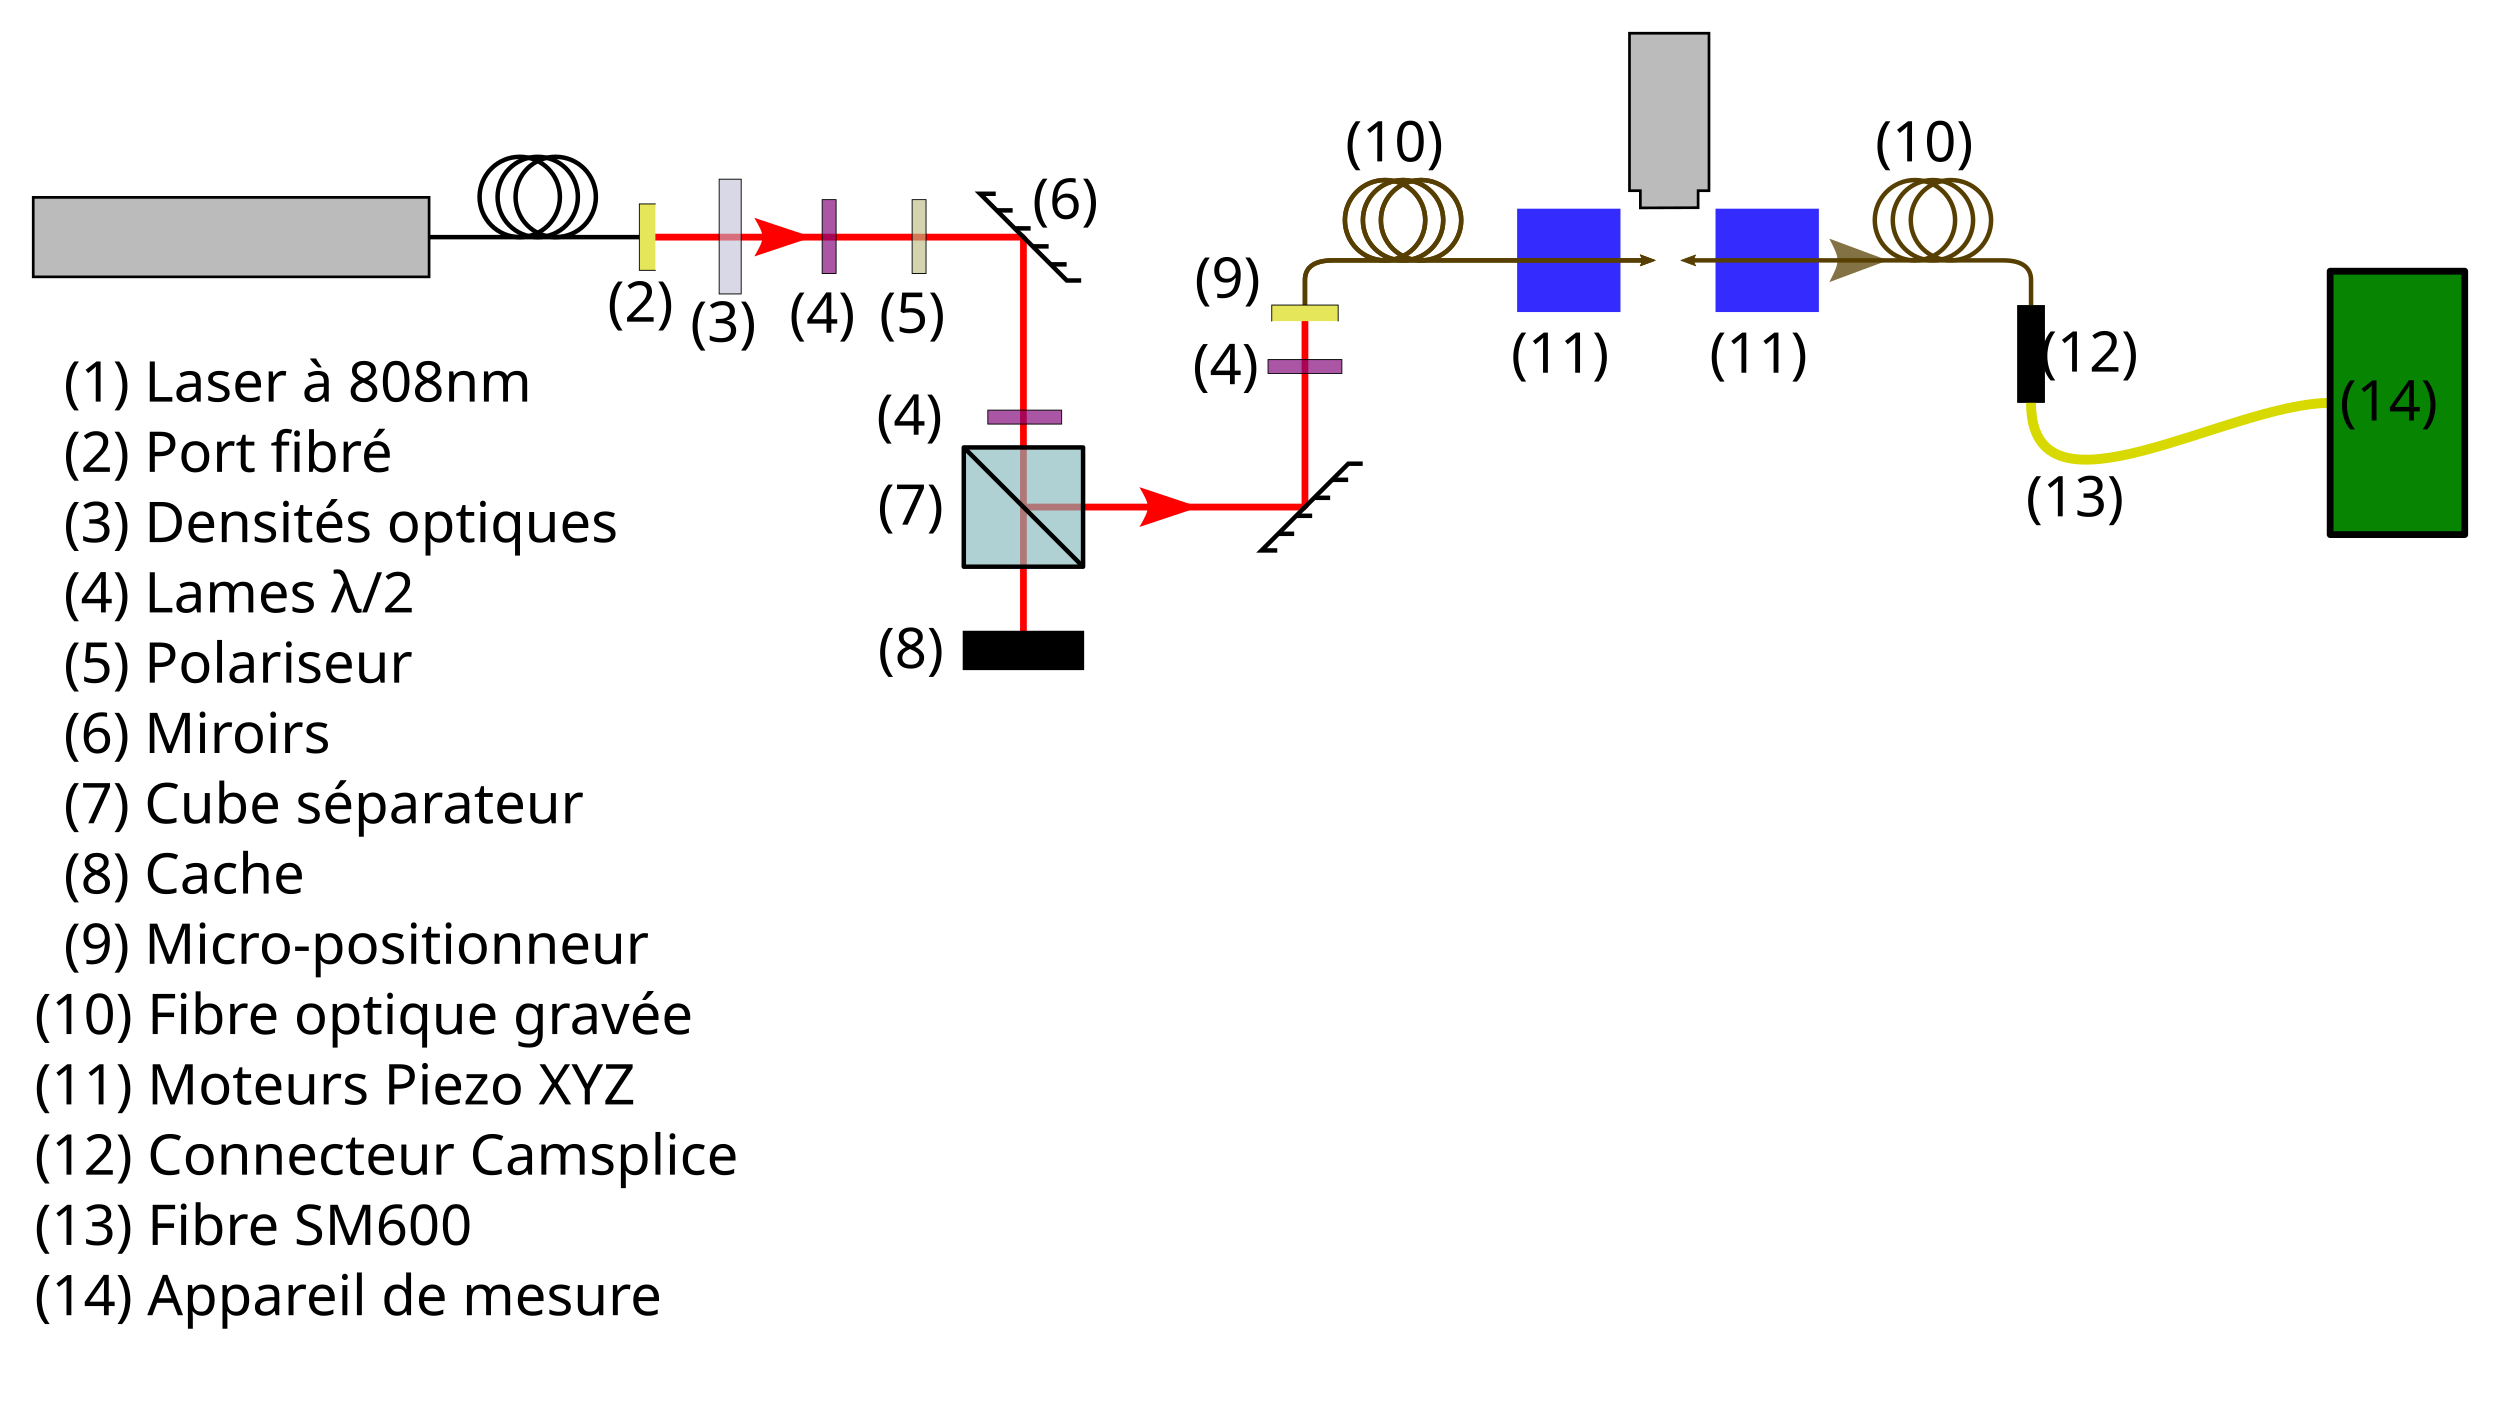
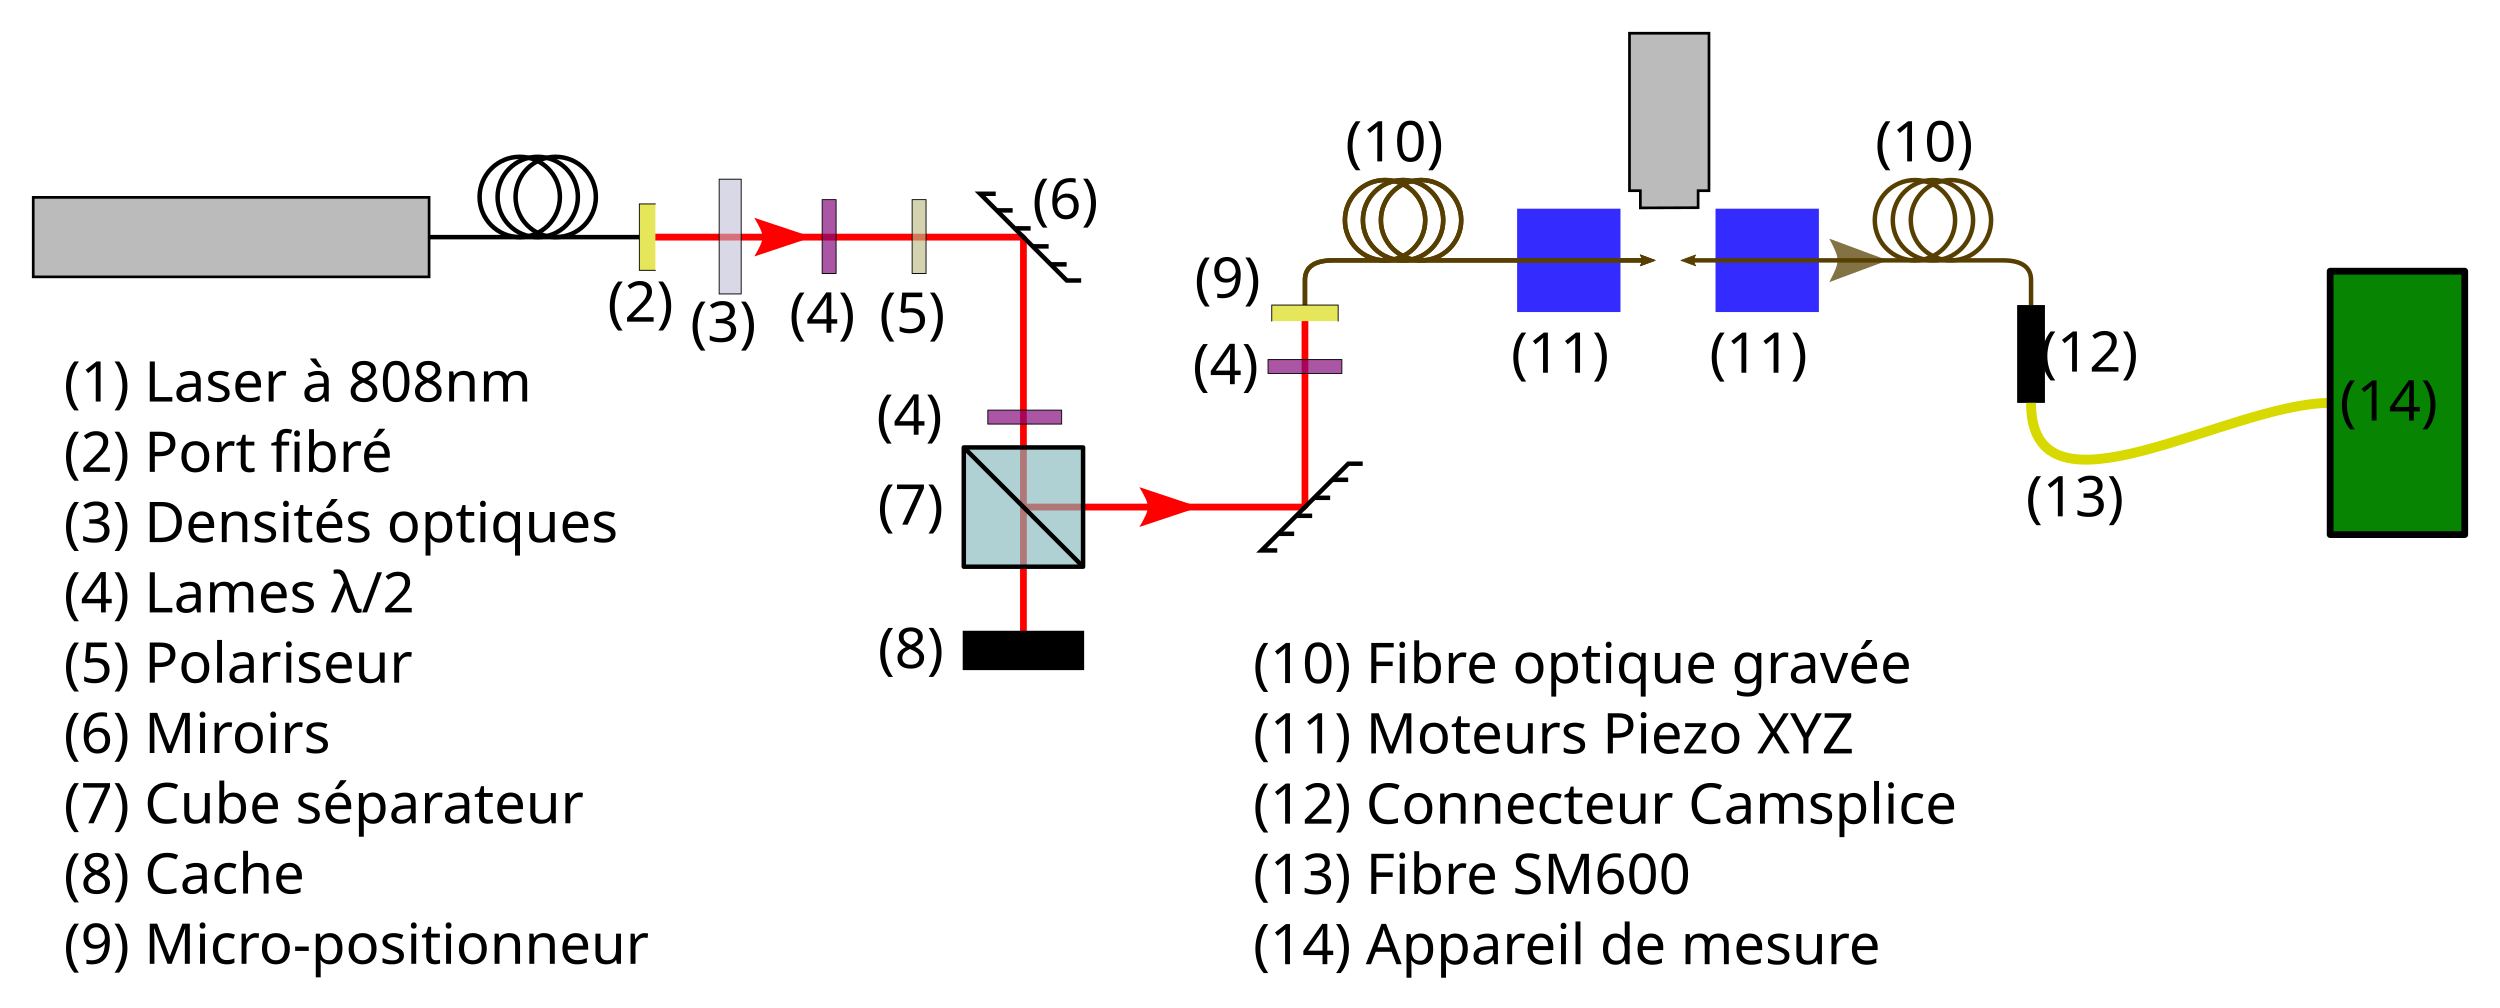
- <svg xmlns="http://www.w3.org/2000/svg" xmlns:ns1="http://www.openswatchbook.org/uri/2009/osb" width="156.863mm" height="88.079mm" viewBox="0 0 555.812 312.089" id="svg2" version="1.1">
+ <svg xmlns="http://www.w3.org/2000/svg" xmlns:ns1="http://www.openswatchbook.org/uri/2009/osb" width="156.863mm" height="63.233mm" viewBox="0 0 555.812 224.053" id="svg2" version="1.1">
  <defs id="defs4">
    <marker style="overflow:visible" id="marker8647" refX="0" refY="0" orient="auto">
      <path transform="matrix(0.3,0,0,0.3,-0.69,0)" d="M 8.719,4.034 -2.207,0.016 8.719,-4.002 c -1.745,2.372 -1.735,5.617 -6e-7,8.035 z" style="fill:#563f00;fill-opacity:1;fill-rule:evenodd;stroke:#563f00;stroke-width:0.625;stroke-linejoin:round;stroke-opacity:1" id="path8649" />
    </marker>
    <marker orient="auto" refY="0" refX="0" id="marker8322" style="overflow:visible">
      <path id="path8324" style="fill:#563f00;fill-opacity:1;fill-rule:evenodd;stroke:#563f00;stroke-width:0.625;stroke-linejoin:round;stroke-opacity:1" d="M 8.719,4.034 -2.207,0.016 8.719,-4.002 c -1.745,2.372 -1.735,5.617 -6e-7,8.035 z" transform="matrix(0.3,0,0,0.3,-0.69,0)" />
    </marker>
    <linearGradient id="linearGradient4389" ns1:paint="solid">
      <stop style="stop-color:#73d1f0;stop-opacity:1;" offset="0" id="stop4391" />
    </linearGradient>
  </defs>
  <g id="layer1" transform="translate(-34.91352,-34.94826)">
    <rect y="81.344" x="-439.296" height="22.981" width="22.981" id="rect8347" style="opacity:1;fill:#342cff;fill-opacity:1;fill-rule:nonzero;stroke:none;stroke-width:1.5;stroke-linecap:round;stroke-linejoin:round;stroke-miterlimit:4;stroke-dasharray:none;stroke-dashoffset:0;stroke-opacity:1" transform="scale(-1,1)" />
    <path style="fill:none;fill-rule:evenodd;stroke:#ff0000;stroke-width:1.5;stroke-linecap:butt;stroke-linejoin:bevel;stroke-miterlimit:4;stroke-dasharray:none;stroke-opacity:1" d="m 262.447,147.681 62.591,0 0,-44.909" id="path8477" />
    <path style="fill:none;fill-rule:evenodd;stroke:#ff0000;stroke-width:1.5;stroke-linecap:butt;stroke-linejoin:bevel;stroke-miterlimit:0;stroke-dasharray:none;stroke-opacity:1" d="m 179.821,87.667 82.626,0 0,92.264" id="path4242" />
    <g id="g4148">
      <rect y="78.828" x="42.3" height="17.678" width="88.01" id="rect4146" style="opacity:1;fill:#bbbbbb;fill-opacity:1;fill-rule:nonzero;stroke:#000000;stroke-width:0.6;stroke-linecap:round;stroke-linejoin:miter;stroke-miterlimit:4;stroke-dasharray:none;stroke-dashoffset:0;stroke-opacity:1" />
      <flowRoot style="font-style:normal;font-weight:normal;font-size:12.5px;line-height:125%;font-family:sans-serif;letter-spacing:0px;word-spacing:0px;fill:#000000;fill-opacity:1;stroke:none;stroke-width:1px;stroke-linecap:butt;stroke-linejoin:miter;stroke-opacity:1" id="flowRoot4138" xml:space="preserve">
        <flowRegion id="flowRegion4140">
          <rect style="stroke:none;stroke-opacity:1" y="78.286" x="46.89" height="15.659" width="79.848" id="rect4142" />
        </flowRegion>
        <flowPara style="font-style:normal;font-variant:normal;font-weight:normal;font-stretch:normal;font-size:13.75px;font-family:Ubuntu;-inkscape-font-specification:Ubuntu;stroke:none;stroke-opacity:1" id="flowPara4144">Laser 808nm</flowPara>
      </flowRoot>
    </g>
    <g id="g4207">
      <path id="path4176" d="m 130.31,87.667 49.512,0" style="fill:none;fill-rule:evenodd;stroke:#000000;stroke-width:1px;stroke-linecap:butt;stroke-linejoin:miter;stroke-opacity:1" />
      <circle r="8.929" cy="78.738" cx="158.465" id="path4178" style="opacity:1;fill:none;fill-opacity:1;fill-rule:nonzero;stroke:#000000;stroke-width:1;stroke-linecap:round;stroke-linejoin:miter;stroke-miterlimit:4;stroke-dasharray:none;stroke-dashoffset:0;stroke-opacity:1" />
      <circle r="8.929" cy="78.738" cx="150.465" id="path4178-1" style="opacity:1;fill:none;fill-opacity:1;fill-rule:nonzero;stroke:#000000;stroke-width:1;stroke-linecap:round;stroke-linejoin:miter;stroke-miterlimit:4;stroke-dasharray:none;stroke-dashoffset:0;stroke-opacity:1" />
      <circle r="8.929" cy="78.738" cx="154.464" id="path4178-92" style="opacity:1;fill:none;fill-opacity:1;fill-rule:nonzero;stroke:#000000;stroke-width:1;stroke-linecap:round;stroke-linejoin:miter;stroke-miterlimit:4;stroke-dasharray:none;stroke-dashoffset:0;stroke-opacity:1" />
    </g>
    <path style="opacity:1;fill:#e6e65a;fill-opacity:1;fill-rule:nonzero;stroke:#000000;stroke-width:0.2;stroke-linecap:round;stroke-linejoin:miter;stroke-miterlimit:4;stroke-dasharray:none;stroke-dashoffset:0;stroke-opacity:1" d="m 180.624,95.05 -3.568,0 0,-14.766 3.568,0" id="rect4213" />
    <rect style="opacity:1;fill:#bbbbd3;fill-opacity:0.582;fill-rule:nonzero;stroke:#000000;stroke-width:0.2;stroke-linecap:round;stroke-linejoin:miter;stroke-miterlimit:4;stroke-dasharray:none;stroke-dashoffset:0;stroke-opacity:1" id="rect4213-6" width="4.896" height="25.506" x="194.802" y="74.788" />
    <rect style="opacity:1;fill:#83087c;fill-opacity:0.681;fill-rule:nonzero;stroke:#000000;stroke-width:0.2;stroke-linecap:round;stroke-linejoin:miter;stroke-miterlimit:4;stroke-dasharray:none;stroke-dashoffset:0;stroke-opacity:1" id="rect4213-2" width="3.094" height="16.415" x="217.703" y="79.333" />
    <rect style="opacity:1;fill:#bbbb85;fill-opacity:0.643;fill-rule:nonzero;stroke:#000000;stroke-width:0.2;stroke-linecap:round;stroke-linejoin:miter;stroke-miterlimit:4;stroke-dasharray:none;stroke-dashoffset:0;stroke-opacity:1" id="rect4213-1" width="3.094" height="16.415" x="237.703" y="79.333" />
    <g id="g4302" transform="translate(84.09167,135.909)" />
    <flowRoot xml:space="preserve" id="flowRoot5878" style="font-style:normal;font-weight:normal;font-size:12.5px;line-height:125%;font-family:sans-serif;letter-spacing:0px;word-spacing:0px;fill:#000000;fill-opacity:1;stroke:none;stroke-width:1px;stroke-linecap:butt;stroke-linejoin:miter;stroke-opacity:1">
      <flowRegion id="flowRegion5880">
        <rect id="rect5882" width="62.629" height="13.132" x="259.104" y="156.357" />
      </flowRegion>
      <flowPara id="flowPara5884">Pointes</flowPara>
    </flowRoot>
    <flowRoot xml:space="preserve" id="flowRoot8155" style="font-style:normal;font-weight:normal;font-size:12.5px;line-height:125%;font-family:sans-serif;letter-spacing:0px;word-spacing:0px;fill:#000000;fill-opacity:1;stroke:none;stroke-width:1px;stroke-linecap:butt;stroke-linejoin:miter;stroke-opacity:1">
      <flowRegion id="flowRegion8157">
        <rect id="rect8159" width="8.75" height="12.857" x="175.714" y="97.541" />
      </flowRegion>
      <flowPara id="flowPara8161">2</flowPara>
    </flowRoot>
    <text xml:space="preserve" style="font-style:normal;font-weight:normal;font-size:12.5px;line-height:125%;font-family:sans-serif;letter-spacing:0px;word-spacing:0px;fill:#000000;fill-opacity:1;stroke:none;stroke-width:1px;stroke-linecap:butt;stroke-linejoin:miter;stroke-opacity:1" x="169.981" y="106.469" id="text8163">
      <tspan id="tspan8165" x="169.981" y="106.469">(2)</tspan>
    </text>
    <text xml:space="preserve" style="font-style:normal;font-weight:normal;font-size:12.5px;line-height:125%;font-family:sans-serif;letter-spacing:0px;word-spacing:0px;fill:#000000;fill-opacity:1;stroke:none;stroke-width:1px;stroke-linecap:butt;stroke-linejoin:miter;stroke-opacity:1" x="188.391" y="110.924" id="text8163-3">
      <tspan id="tspan8165-0" x="188.391" y="110.924">(3)</tspan>
    </text>
    <text xml:space="preserve" style="font-style:normal;font-weight:normal;font-size:12.5px;line-height:125%;font-family:sans-serif;letter-spacing:0px;word-spacing:0px;fill:#000000;fill-opacity:1;stroke:none;stroke-width:1px;stroke-linecap:butt;stroke-linejoin:miter;stroke-opacity:1" x="210.391" y="108.924" id="text8163-7">
      <tspan id="tspan8165-5" x="210.391" y="108.924">(4)</tspan>
    </text>
    <text xml:space="preserve" style="font-style:normal;font-weight:normal;font-size:12.5px;line-height:125%;font-family:sans-serif;letter-spacing:0px;word-spacing:0px;fill:#000000;fill-opacity:1;stroke:none;stroke-width:1px;stroke-linecap:butt;stroke-linejoin:miter;stroke-opacity:1" x="230.391" y="108.924" id="text8163-0">
      <tspan id="tspan8165-03" x="230.391" y="108.924">(5)</tspan>
    </text>
    <g id="g8240" transform="translate(1.732885,1.73289)">
      <path id="path8201" d="m 254.554,76.291 -3.482,0 19.286,19.286 3.193,0" style="fill:none;fill-rule:evenodd;stroke:#000000;stroke-width:1px;stroke-linecap:butt;stroke-linejoin:miter;stroke-opacity:1" />
      <path id="path8205" d="m 254.769,79.989 3.549,0" style="fill:none;fill-rule:evenodd;stroke:#000000;stroke-width:1px;stroke-linecap:butt;stroke-linejoin:miter;stroke-opacity:1" />
      <path style="fill:none;fill-rule:evenodd;stroke:#000000;stroke-width:1px;stroke-linecap:butt;stroke-linejoin:miter;stroke-opacity:1" d="m 258.769,83.989 3.549,0" id="path8231" />
      <path id="path8233" d="m 262.769,87.989 3.549,0" style="fill:none;fill-rule:evenodd;stroke:#000000;stroke-width:1px;stroke-linecap:butt;stroke-linejoin:miter;stroke-opacity:1" />
      <path style="fill:none;fill-rule:evenodd;stroke:#000000;stroke-width:1px;stroke-linecap:butt;stroke-linejoin:miter;stroke-opacity:1" d="m 266.769,91.989 3.549,0" id="path8235" />
    </g>
    <rect y="-270.947" x="126.134" height="16.415" width="3.094" id="rect8261" style="opacity:1;fill:#83087c;fill-opacity:0.681;fill-rule:nonzero;stroke:#000000;stroke-width:0.2;stroke-linecap:round;stroke-linejoin:miter;stroke-miterlimit:4;stroke-dasharray:none;stroke-dashoffset:0;stroke-opacity:1" transform="matrix(0,1,-1,0,0,0)" />
    <text id="text8263" y="131.599" x="229.787" style="font-style:normal;font-weight:normal;font-size:12.5px;line-height:125%;font-family:sans-serif;letter-spacing:0px;word-spacing:0px;fill:#000000;fill-opacity:1;stroke:none;stroke-width:1px;stroke-linecap:butt;stroke-linejoin:miter;stroke-opacity:1" xml:space="preserve">
      <tspan y="131.599" x="229.787" id="tspan8265">(4)</tspan>
    </text>
    <g id="g8510" transform="matrix(0,1,-1,0,394.1279,-188.5763)">
      <g id="g8479">
        <rect style="opacity:1;fill:#85b7bb;fill-opacity:0.643;fill-rule:nonzero;stroke:#000000;stroke-width:1;stroke-linecap:round;stroke-linejoin:round;stroke-miterlimit:4;stroke-dasharray:none;stroke-dashoffset:0;stroke-opacity:1" id="rect8269" width="26.517" height="26.517" x="322.999" y="118.423" />
      </g>
      <path id="path8271" d="m 349.515,118.423 -26.517,26.517" style="fill:none;fill-rule:evenodd;stroke:#000000;stroke-width:1px;stroke-linecap:butt;stroke-linejoin:miter;stroke-opacity:1" />
    </g>
    <text xml:space="preserve" style="font-style:normal;font-weight:normal;font-size:12.5px;line-height:125%;font-family:sans-serif;letter-spacing:0px;word-spacing:0px;fill:#000000;fill-opacity:1;stroke:none;stroke-width:1px;stroke-linecap:butt;stroke-linejoin:miter;stroke-opacity:1" x="230.045" y="151.599" id="text8273">
      <tspan id="tspan8275" x="230.045" y="151.599">(7)</tspan>
    </text>
    <rect transform="matrix(0,1,-1,0,0,0)" y="-489.553" x="102.772" height="6.178" width="21.75" id="rect8506" style="opacity:1;fill:#000000;fill-opacity:1;fill-rule:nonzero;stroke:none;stroke-width:1.5;stroke-linecap:round;stroke-linejoin:round;stroke-miterlimit:4;stroke-dasharray:none;stroke-dashoffset:0;stroke-opacity:1" />
    <path id="path8594-4" d="m 288.231,143.255 c 2.464,4.268 2.501,4.52 0,8.851 l 13.276,-4.425 z" style="fill:#ff0000;fill-opacity:1;fill-rule:evenodd;stroke:none;stroke-width:1px;stroke-linecap:butt;stroke-linejoin:miter;stroke-opacity:1" />
    <path id="path8594-1" d="m 202.615,83.374 c 2.39,4.14 2.426,4.384 0,8.586 l 12.879,-4.293 z" style="fill:#ff0000;fill-opacity:1;fill-rule:evenodd;stroke:none;stroke-width:1px;stroke-linecap:butt;stroke-linejoin:miter;stroke-opacity:1" />
    <path id="path8594" d="m 441.609,88.002 c 2.418,4.661 2.454,4.936 0,9.667 l 13.031,-4.833 z" style="fill:#563f00;fill-opacity:0.732;fill-rule:evenodd;stroke:none;stroke-width:1px;stroke-linecap:butt;stroke-linejoin:miter;stroke-opacity:1" />
    <rect style="opacity:1;fill:#342cff;fill-opacity:1;fill-rule:nonzero;stroke:none;stroke-width:1.5;stroke-linecap:round;stroke-linejoin:round;stroke-miterlimit:4;stroke-dasharray:none;stroke-dashoffset:0;stroke-opacity:1" id="rect8279" width="22.981" height="22.981" x="372.206" y="81.344" />
    <g style="stroke:#000000;stroke-opacity:1" id="g8331" transform="translate(192.3844,5.16837)">
      <path id="path4176-5" d="m 209.134,87.667 -70.261,0 c -4.833,0 -6.22,2.061 -6.22,4.375 l 0,5.562" style="fill:none;fill-opacity:1;fill-rule:evenodd;stroke:#563f00;stroke-width:1px;stroke-linecap:butt;stroke-linejoin:miter;stroke-opacity:1;marker-start:url(#marker8322)" />
      <circle r="8.929" cy="78.738" cx="158.465" id="path4178-13" style="opacity:1;fill:none;fill-opacity:1;fill-rule:nonzero;stroke:#563f00;stroke-width:1;stroke-linecap:round;stroke-linejoin:miter;stroke-miterlimit:4;stroke-dasharray:none;stroke-dashoffset:0;stroke-opacity:1" />
      <circle r="8.929" cy="78.738" cx="150.465" id="path4178-1-2" style="opacity:1;fill:none;fill-opacity:1;fill-rule:nonzero;stroke:#563f00;stroke-width:1;stroke-linecap:round;stroke-linejoin:miter;stroke-miterlimit:4;stroke-dasharray:none;stroke-dashoffset:0;stroke-opacity:1" />
      <circle r="8.929" cy="78.738" cx="154.464" id="path4178-92-8" style="opacity:1;fill:none;fill-opacity:1;fill-rule:nonzero;stroke:#563f00;stroke-width:1;stroke-linecap:round;stroke-linejoin:miter;stroke-miterlimit:4;stroke-dasharray:none;stroke-dashoffset:0;stroke-opacity:1" />
    </g>
    <g style="stroke:#000000;stroke-opacity:1" id="g8337" transform="translate(192.3844,5.16837)">
      <path style="fill:none;fill-opacity:1;fill-rule:evenodd;stroke:#563f00;stroke-width:1px;stroke-linecap:butt;stroke-linejoin:miter;stroke-opacity:1;marker-start:url(#marker8322)" d="m 209.134,87.667 -70.261,0 c -4.833,0 -6.22,2.061 -6.22,4.375 l 0,5.562" id="path8339" />
      <circle style="opacity:1;fill:none;fill-opacity:1;fill-rule:nonzero;stroke:#563f00;stroke-width:1;stroke-linecap:round;stroke-linejoin:miter;stroke-miterlimit:4;stroke-dasharray:none;stroke-dashoffset:0;stroke-opacity:1" id="circle8341" cx="158.465" cy="78.738" r="8.929" />
      <circle style="opacity:1;fill:none;fill-opacity:1;fill-rule:nonzero;stroke:#563f00;stroke-width:1;stroke-linecap:round;stroke-linejoin:miter;stroke-miterlimit:4;stroke-dasharray:none;stroke-dashoffset:0;stroke-opacity:1" id="circle8343" cx="150.465" cy="78.738" r="8.929" />
      <circle style="opacity:1;fill:none;fill-opacity:1;fill-rule:nonzero;stroke:#563f00;stroke-width:1;stroke-linecap:round;stroke-linejoin:miter;stroke-miterlimit:4;stroke-dasharray:none;stroke-dashoffset:0;stroke-opacity:1" id="circle8345" cx="154.464" cy="78.738" r="8.929" />
    </g>
    <path id="path8351" d="m 409.984,92.835 70.261,0 c 4.833,0 6.22,2.061 6.22,4.375 l 0,5.562" style="fill:none;fill-opacity:1;fill-rule:evenodd;stroke:#563f00;stroke-width:1px;stroke-linecap:butt;stroke-linejoin:miter;stroke-opacity:1;marker-start:url(#marker8647)" />
    <circle r="8.929" cy="83.906" cx="-460.653" id="circle8353" style="opacity:1;fill:none;fill-opacity:1;fill-rule:nonzero;stroke:#563f00;stroke-width:1;stroke-linecap:round;stroke-linejoin:miter;stroke-miterlimit:4;stroke-dasharray:none;stroke-dashoffset:0;stroke-opacity:1" transform="scale(-1,1)" />
    <circle r="8.929" cy="83.906" cx="-468.653" id="circle8355" style="opacity:1;fill:none;fill-opacity:1;fill-rule:nonzero;stroke:#563f00;stroke-width:1;stroke-linecap:round;stroke-linejoin:miter;stroke-miterlimit:4;stroke-dasharray:none;stroke-dashoffset:0;stroke-opacity:1" transform="scale(-1,1)" />
    <circle r="8.929" cy="83.906" cx="-464.653" id="circle8357" style="opacity:1;fill:none;fill-opacity:1;fill-rule:nonzero;stroke:#563f00;stroke-width:1;stroke-linecap:round;stroke-linejoin:miter;stroke-miterlimit:4;stroke-dasharray:none;stroke-dashoffset:0;stroke-opacity:1" transform="scale(-1,1)" />
    <path style="opacity:1;fill:#e6e65a;fill-opacity:1;fill-rule:nonzero;stroke:#000000;stroke-width:0.2;stroke-linecap:round;stroke-linejoin:miter;stroke-miterlimit:4;stroke-dasharray:none;stroke-dashoffset:0;stroke-opacity:1" d="m 317.655,106.34 0,-3.568 14.766,0 0,3.568" id="rect4213-22" />
    <rect style="opacity:1;fill:#83087c;fill-opacity:0.681;fill-rule:nonzero;stroke:#000000;stroke-width:0.2;stroke-linecap:round;stroke-linejoin:miter;stroke-miterlimit:4;stroke-dasharray:none;stroke-dashoffset:0;stroke-opacity:1" id="rect8267-1" width="3.094" height="16.415" x="-117.988" y="316.83" transform="matrix(0,-1,1,0,0,0)" />
    <g transform="matrix(0,-1,1,0,321.8591,142.1445)" id="g4148-6">
      <path style="opacity:1;fill:#bbbbbb;fill-opacity:1;fill-rule:nonzero;stroke:#000000;stroke-width:0.6;stroke-linecap:round;stroke-linejoin:miter;stroke-miterlimit:4;stroke-dasharray:none;stroke-dashoffset:0;stroke-opacity:1" d="m 64.8,75.328 35.01,0 0,17.678 -35.01,0 0,-2.419 -3.777,0 -0.051,-12.839 3.828,0 z" id="rect4146-1" />
    </g>
    <rect style="opacity:1;fill:#000000;fill-opacity:1;fill-rule:nonzero;stroke:none;stroke-width:1.5;stroke-linecap:round;stroke-linejoin:round;stroke-miterlimit:4;stroke-dasharray:none;stroke-dashoffset:0;stroke-opacity:1" id="rect8482" width="8.75" height="27" x="175.181" y="-275.947" transform="matrix(0,1,-1,0,0,0)" />
    <text xml:space="preserve" style="font-style:normal;font-weight:normal;font-size:12.5px;line-height:125%;font-family:sans-serif;letter-spacing:0px;word-spacing:0px;fill:#000000;fill-opacity:1;stroke:none;stroke-width:1px;stroke-linecap:butt;stroke-linejoin:miter;stroke-opacity:1" x="230.088" y="183.474" id="text8273-6">
      <tspan id="tspan8275-8" x="230.088" y="183.474">(8)</tspan>
    </text>
    <text xml:space="preserve" style="font-style:normal;font-weight:normal;font-size:12.5px;line-height:125%;font-family:sans-serif;letter-spacing:0px;word-spacing:0px;fill:#000000;fill-opacity:1;stroke:none;stroke-width:1px;stroke-linecap:butt;stroke-linejoin:miter;stroke-opacity:1" x="264.424" y="83.585" id="text8273-7">
      <tspan id="tspan8275-5" x="264.424" y="83.585">(6)</tspan>
    </text>
    <g id="g8240-5" transform="matrix(1,0,0,-1,64.32354,233.6144)">
      <path id="path8201-0" d="m 254.554,76.291 -3.482,0 19.286,19.286 3.193,0" style="fill:none;fill-rule:evenodd;stroke:#000000;stroke-width:1px;stroke-linecap:butt;stroke-linejoin:miter;stroke-opacity:1" />
      <path id="path8205-6" d="m 254.769,79.989 3.549,0" style="fill:none;fill-rule:evenodd;stroke:#000000;stroke-width:1px;stroke-linecap:butt;stroke-linejoin:miter;stroke-opacity:1" />
      <path style="fill:none;fill-rule:evenodd;stroke:#000000;stroke-width:1px;stroke-linecap:butt;stroke-linejoin:miter;stroke-opacity:1" d="m 258.769,83.989 3.549,0" id="path8231-4" />
      <path id="path8233-6" d="m 262.769,87.989 3.549,0" style="fill:none;fill-rule:evenodd;stroke:#000000;stroke-width:1px;stroke-linecap:butt;stroke-linejoin:miter;stroke-opacity:1" />
      <path style="fill:none;fill-rule:evenodd;stroke:#000000;stroke-width:1px;stroke-linecap:butt;stroke-linejoin:miter;stroke-opacity:1" d="m 266.769,91.989 3.549,0" id="path8235-6" />
    </g>
    <path style="fill:none;fill-rule:evenodd;stroke:#d7d900;stroke-width:2.2;stroke-linecap:butt;stroke-linejoin:miter;stroke-miterlimit:4;stroke-dasharray:none;stroke-opacity:1" d="m 486.464,124.522 c 0,28.401 43.876,0 66.498,0" id="path8660" />
    <rect y="95.242" x="552.963" height="58.56" width="29.926" id="rect8508" style="opacity:1;fill:#068402;fill-opacity:1;fill-rule:nonzero;stroke:#000000;stroke-width:1.5;stroke-linecap:round;stroke-linejoin:round;stroke-miterlimit:4;stroke-dasharray:none;stroke-dashoffset:0;stroke-opacity:1" />
    <text id="text8263-9" y="101.124" x="300.5" style="font-style:normal;font-weight:normal;font-size:12.5px;line-height:125%;font-family:sans-serif;letter-spacing:0px;word-spacing:0px;fill:#000000;fill-opacity:1;stroke:none;stroke-width:1px;stroke-linecap:butt;stroke-linejoin:miter;stroke-opacity:1" xml:space="preserve">
      <tspan y="101.124" x="300.5" id="tspan8265-4">(9)</tspan>
    </text>
    <text id="text8263-92" y="120.36" x="300.086" style="font-style:normal;font-weight:normal;font-size:12.5px;line-height:125%;font-family:sans-serif;letter-spacing:0px;word-spacing:0px;fill:#000000;fill-opacity:1;stroke:none;stroke-width:1px;stroke-linecap:butt;stroke-linejoin:miter;stroke-opacity:1" xml:space="preserve">
      <tspan y="120.36" x="300.086" id="tspan8265-9">(4)</tspan>
    </text>
    <text xml:space="preserve" style="font-style:normal;font-weight:normal;font-size:12.5px;line-height:125%;font-family:sans-serif;letter-spacing:0px;word-spacing:0px;fill:#000000;fill-opacity:1;stroke:none;stroke-width:1px;stroke-linecap:butt;stroke-linejoin:miter;stroke-opacity:1" x="334.01" y="70.83" id="text8688">
      <tspan id="tspan8690" x="334.01" y="70.83">(10)</tspan>
    </text>
    <text xml:space="preserve" style="font-style:normal;font-weight:normal;font-size:12.5px;line-height:125%;font-family:sans-serif;letter-spacing:0px;word-spacing:0px;fill:#000000;fill-opacity:1;stroke:none;stroke-width:1px;stroke-linecap:butt;stroke-linejoin:miter;stroke-opacity:1" x="370.858" y="117.81" id="text8688-1">
      <tspan id="tspan8690-3" x="370.858" y="117.81">(11)</tspan>
    </text>
    <text xml:space="preserve" style="font-style:normal;font-weight:normal;font-size:12.5px;line-height:125%;font-family:sans-serif;letter-spacing:0px;word-spacing:0px;fill:#000000;fill-opacity:1;stroke:none;stroke-width:1px;stroke-linecap:butt;stroke-linejoin:miter;stroke-opacity:1" x="414.967" y="117.81" id="text8688-1-3">
      <tspan id="tspan8690-3-3" x="414.967" y="117.81">(11)</tspan>
    </text>
    <text xml:space="preserve" style="font-style:normal;font-weight:normal;font-size:12.5px;line-height:125%;font-family:sans-serif;letter-spacing:0px;word-spacing:0px;fill:#000000;fill-opacity:1;stroke:none;stroke-width:1px;stroke-linecap:butt;stroke-linejoin:miter;stroke-opacity:1" x="451.815" y="70.83" id="text8688-5">
      <tspan id="tspan8690-7" x="451.815" y="70.83">(10)</tspan>
    </text>
    <text xml:space="preserve" style="font-style:normal;font-weight:normal;font-size:12.5px;line-height:125%;font-family:sans-serif;letter-spacing:0px;word-spacing:0px;fill:#000000;fill-opacity:1;stroke:none;stroke-width:1px;stroke-linecap:butt;stroke-linejoin:miter;stroke-opacity:1" x="488.479" y="117.565" id="text8688-0">
      <tspan id="tspan8690-6" x="488.479" y="117.565">(12)</tspan>
    </text>
    <text xml:space="preserve" style="font-style:normal;font-weight:normal;font-size:12.5px;line-height:125%;font-family:sans-serif;letter-spacing:0px;word-spacing:0px;fill:#000000;fill-opacity:1;stroke:none;stroke-width:1px;stroke-linecap:butt;stroke-linejoin:miter;stroke-opacity:1" x="485.318" y="149.742" id="text8688-3">
      <tspan id="tspan8690-33" x="485.318" y="149.742">(13)</tspan>
    </text>
    <text xml:space="preserve" style="font-style:normal;font-weight:normal;font-size:12.5px;line-height:125%;font-family:sans-serif;letter-spacing:0px;word-spacing:0px;fill:#000000;fill-opacity:1;stroke:none;stroke-width:1px;stroke-linecap:butt;stroke-linejoin:miter;stroke-opacity:1" x="555.087" y="128.44" id="text8688-3-5" transform="translate(7.6293945e-6,7.6293945e-6)">
      <tspan id="tspan8690-33-8" x="555.087" y="128.44">(14)</tspan>
    </text>
    <text xml:space="preserve" style="font-style:normal;font-weight:normal;font-size:12.5px;line-height:125%;font-family:sans-serif;letter-spacing:0px;word-spacing:0px;fill:#000000;fill-opacity:1;stroke:none;stroke-width:1px;stroke-linecap:butt;stroke-linejoin:miter;stroke-opacity:1" x="42.591" y="124.226" id="text4251">
      <tspan x="42.591" y="124.226" id="tspan4363">  (1) Laser à 808nm</tspan>
      <tspan id="tspan4305" x="42.591" y="139.851">  (2) Port fibré</tspan>
      <tspan id="tspan4307" x="42.591" y="155.476">  (3) Densités optiques</tspan>
      <tspan id="tspan4309" x="42.591" y="171.101">  (4) Lames λ/2</tspan>
      <tspan id="tspan4311" x="42.591" y="186.726">  (5) Polariseur</tspan>
      <tspan id="tspan4313" x="42.591" y="202.351">  (6) Miroirs</tspan>
      <tspan id="tspan4315" x="42.591" y="217.976">  (7) Cube séparateur</tspan>
-       <tspan id="tspan4317" x="42.591" y="233.601">  (8) Cache</tspan>
-       <tspan id="tspan4319" x="42.591" y="249.226">  (9) Micro-positionneur</tspan>
-       <tspan id="tspan4321" x="42.591" y="264.851">(10) Fibre optique gravée</tspan>
-       <tspan id="tspan4323" x="42.591" y="280.476">(11) Moteurs Piezo XYZ</tspan>
-       <tspan id="tspan4325" x="42.591" y="296.101">(12) Connecteur Camsplice</tspan>
-       <tspan id="tspan4343" x="42.591" y="311.726">(13) Fibre SM600</tspan>
-       <tspan x="42.591" y="327.351" id="tspan4361">(14) Appareil de mesure</tspan>
+       <tspan x="42.591" y="233.601" id="tspan4361">  (8) Cache</tspan>
+       <tspan x="42.591" y="249.226" id="tspan4389">  (9) Micro-positionneur</tspan>
+     </text>
+     <text xml:space="preserve" style="font-style:normal;font-weight:normal;font-size:17.5px;line-height:125%;font-family:sans-serif;letter-spacing:0px;word-spacing:0px;fill:#000000;fill-opacity:1;stroke:none;stroke-width:1px;stroke-linecap:butt;stroke-linejoin:miter;stroke-opacity:1" x="322.352" y="243.093" id="text4292">
+       <tspan id="tspan4294" x="322.352" y="243.093" />
+     </text>
+     <text id="text4320" y="186.814" x="313.517" style="font-style:normal;font-weight:normal;font-size:12.5px;line-height:125%;font-family:sans-serif;letter-spacing:0px;word-spacing:0px;fill:#000000;fill-opacity:1;stroke:none;stroke-width:1px;stroke-linecap:butt;stroke-linejoin:miter;stroke-opacity:1" xml:space="preserve">
+       <tspan y="186.814" x="313.517" id="tspan4338">(10) Fibre optique gravée</tspan>
+       <tspan y="202.439" x="313.517" id="tspan4340">(11) Moteurs Piezo XYZ</tspan>
+       <tspan y="218.064" x="313.517" id="tspan4342">(12) Connecteur Camsplice</tspan>
+       <tspan y="233.689" x="313.517" id="tspan4344">(13) Fibre SM600</tspan>
+       <tspan id="tspan4336" y="249.314" x="313.517">(14) Appareil de mesure</tspan>
+     </text>
+     <text xml:space="preserve" style="font-style:normal;font-weight:normal;font-size:17.5px;line-height:125%;font-family:sans-serif;letter-spacing:0px;word-spacing:0px;fill:#000000;fill-opacity:1;stroke:none;stroke-width:1px;stroke-linecap:butt;stroke-linejoin:miter;stroke-opacity:1" x="138.858" y="228.951" id="text4385">
+       <tspan id="tspan4387" x="138.858" y="228.951" />
    </text>
  </g>
</svg>
